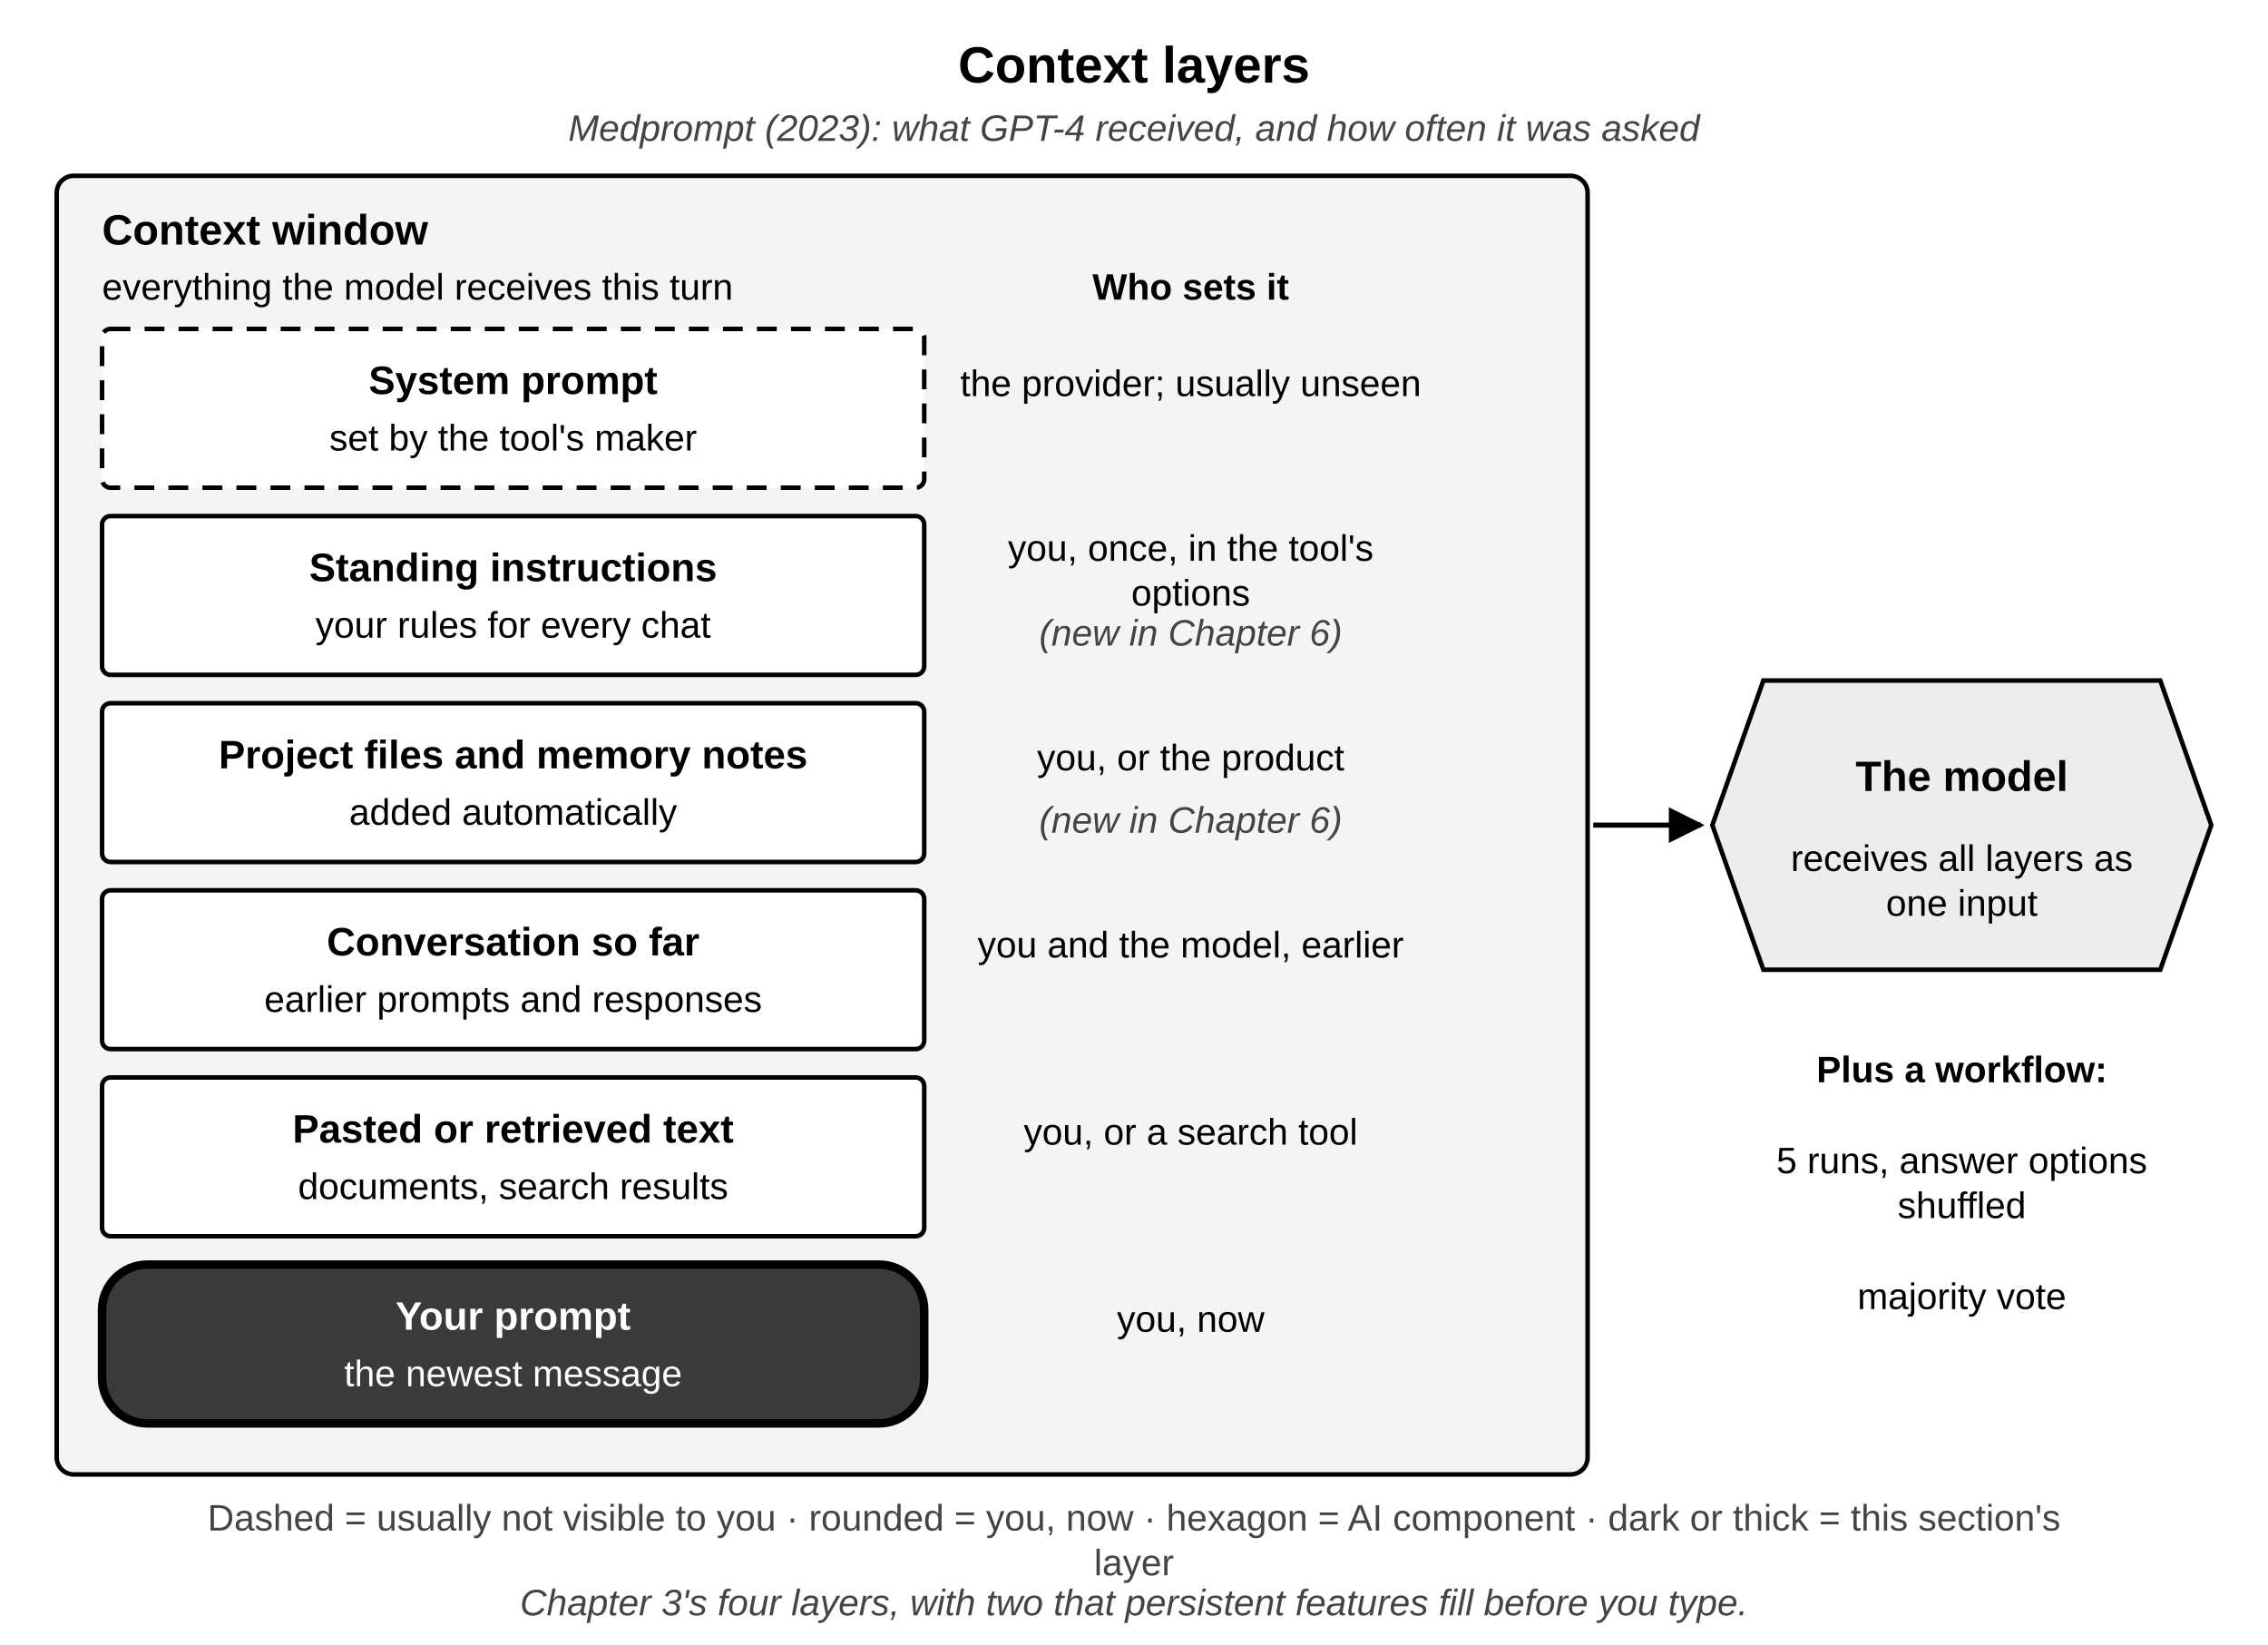
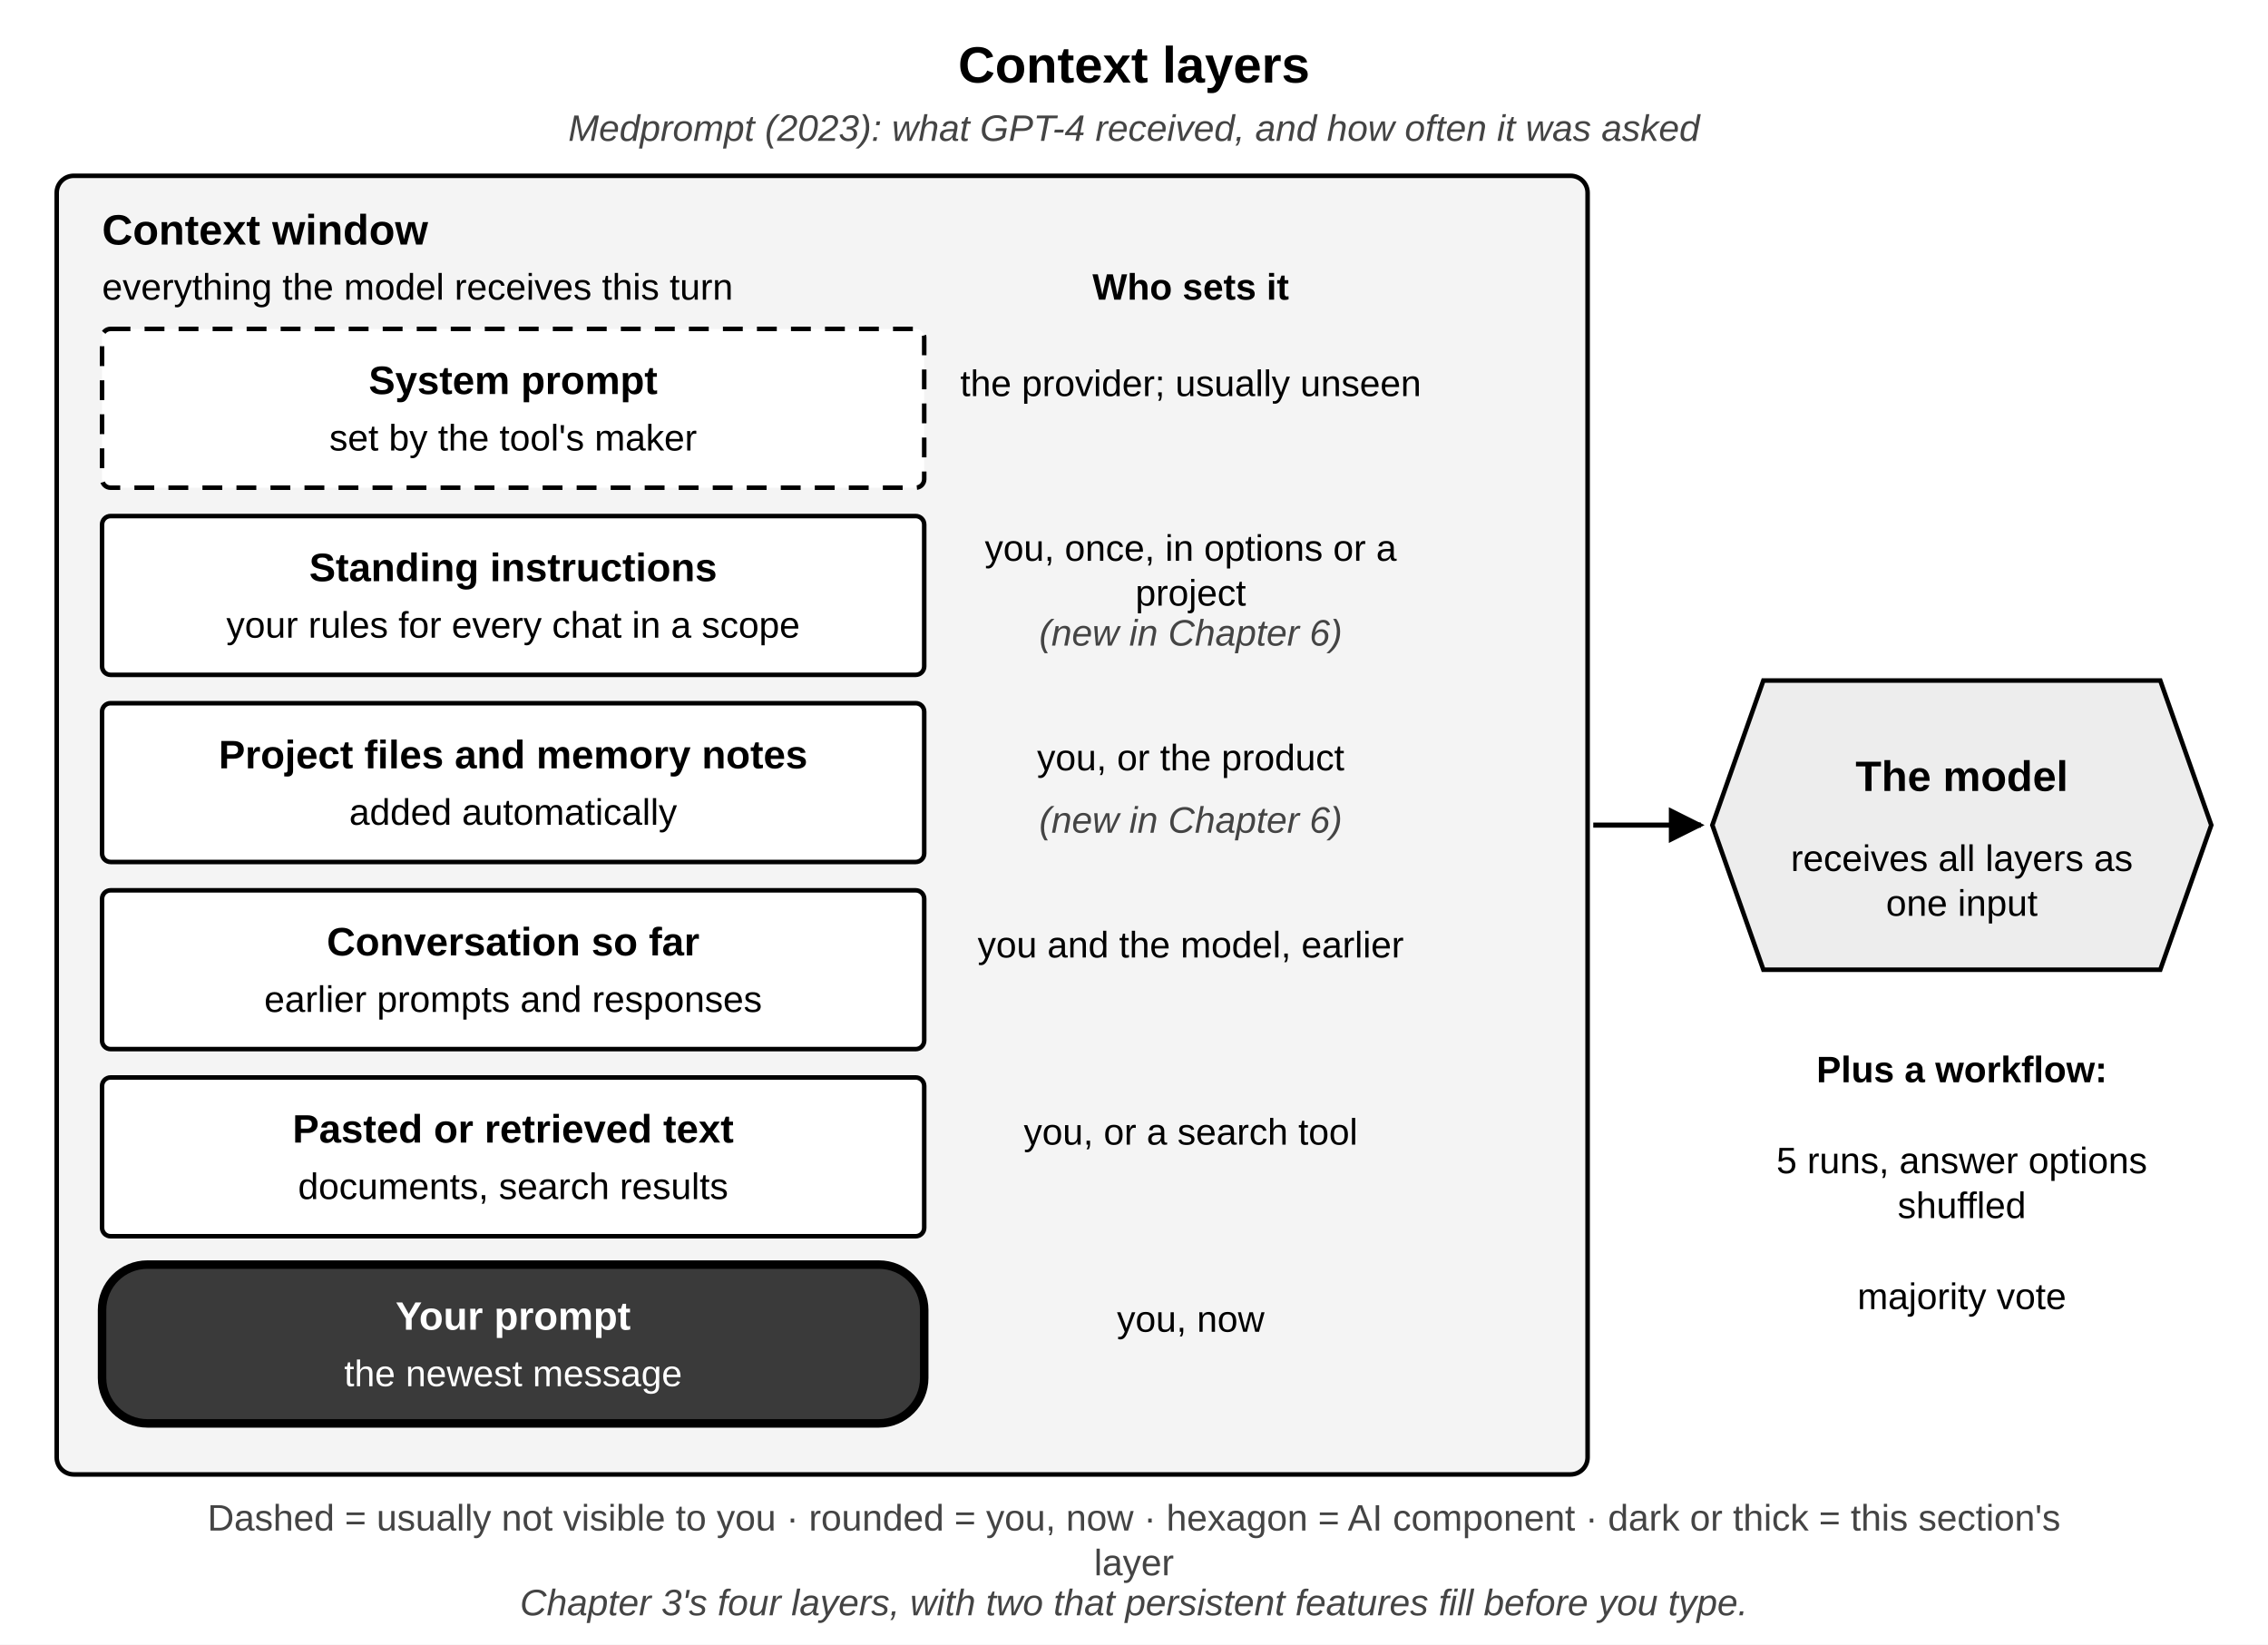
<svg xmlns="http://www.w3.org/2000/svg" viewBox="0 0 800 580" width="800" height="580" role="img" font-family="'Source Sans 3', 'Source Sans Pro', 'Helvetica Neue', Arial, sans-serif">
  <defs>
    <marker id="arrow-gray" viewBox="0 0 10 10" refX="9" refY="5" markerWidth="7" markerHeight="7" orient="auto-start-reverse">
      <path d="M0,0 L10,5 L0,10 z" fill="#000000" />
    </marker>
    <pattern id="hatch" patternUnits="userSpaceOnUse" width="8" height="8" patternTransform="rotate(45)">
      <rect width="8" height="8" fill="#FFFFFF" />
      <line x1="0" y1="0" x2="0" y2="8" stroke="#9A9A9A" stroke-width="1.3" />
    </pattern>
    <pattern id="dots" patternUnits="userSpaceOnUse" width="7" height="7">
      <rect width="7" height="7" fill="#FFFFFF" />
      <circle cx="3.5" cy="3.5" r="1.2" fill="#000" />
    </pattern>
  </defs>
  <rect width="800" height="580" fill="#FFFFFF" />
  <text x="400.0" y="24.0" font-size="18" font-weight="700" text-anchor="middle" dominant-baseline="middle" fill="#000000" style="">Context layers</text>
  <text x="400.0" y="46.0" font-size="13" font-weight="normal" text-anchor="middle" dominant-baseline="middle" fill="#444444" style="font-style:italic;">Medprompt (2023): what GPT-4 received, and how often it was asked</text>
  <rect x="20" y="62" width="540" height="458" rx="6" fill="#F4F4F4" stroke="#000000" stroke-width="1.6" />
  <text x="36.0" y="82.0" font-size="15" font-weight="700" text-anchor="start" dominant-baseline="middle" fill="#000000" style="">Context window</text>
  <text x="36.0" y="102.0" font-size="13" font-weight="normal" text-anchor="start" dominant-baseline="middle" fill="#000000" style="">everything the model receives this turn</text>
  <text x="420.0" y="102.0" font-size="13" font-weight="700" text-anchor="middle" dominant-baseline="middle" fill="#000000" style="">Who sets it</text>
  <rect x="36" y="116" width="290" height="56" rx="3" fill="#FFFFFF" stroke="#000000" stroke-width="1.6" stroke-dasharray="7 5" />
  <text x="181.0" y="135.0" font-size="14" font-weight="600" text-anchor="middle" dominant-baseline="middle" fill="#000000" style="">System prompt</text>
  <text x="181.0" y="155.2" font-size="13" font-weight="normal" text-anchor="middle" dominant-baseline="middle" fill="#000000" style="">set by the tool's maker</text>
  <text x="420.0" y="136.0" font-size="13" font-weight="normal" text-anchor="middle" dominant-baseline="middle" fill="#000000" style="">the provider; usually unseen</text>
  <rect x="36" y="182" width="290" height="56" rx="3" fill="#FFFFFF" stroke="#000000" stroke-width="1.6" />
  <text x="181.0" y="201.0" font-size="14" font-weight="600" text-anchor="middle" dominant-baseline="middle" fill="#000000" style="">Standing instructions</text>
-   <text x="181.0" y="221.2" font-size="13" font-weight="normal" text-anchor="middle" dominant-baseline="middle" fill="#000000" style="">your rules for every chat</text>
-   <text x="420.0" y="194.1" font-size="13" font-weight="normal" text-anchor="middle" dominant-baseline="middle" fill="#000000" style="">you, once, in the tool's</text>
-   <text x="420.0" y="209.9" font-size="13" font-weight="normal" text-anchor="middle" dominant-baseline="middle" fill="#000000" style="">options</text>
+   <text x="181.0" y="221.2" font-size="13" font-weight="normal" text-anchor="middle" dominant-baseline="middle" fill="#000000" style="">your rules for every chat in a scope</text>
+   <text x="420.0" y="194.1" font-size="13" font-weight="normal" text-anchor="middle" dominant-baseline="middle" fill="#000000" style="">you, once, in options or a</text>
+   <text x="420.0" y="209.9" font-size="13" font-weight="normal" text-anchor="middle" dominant-baseline="middle" fill="#000000" style="">project</text>
  <text x="420.0" y="224.0" font-size="13" font-weight="normal" text-anchor="middle" dominant-baseline="middle" fill="#444444" style="font-style:italic;">(new in Chapter 6)</text>
  <rect x="36" y="248" width="290" height="56" rx="3" fill="#FFFFFF" stroke="#000000" stroke-width="1.6" />
  <text x="181.0" y="267.0" font-size="14" font-weight="600" text-anchor="middle" dominant-baseline="middle" fill="#000000" style="">Project files and memory notes</text>
  <text x="181.0" y="287.2" font-size="13" font-weight="normal" text-anchor="middle" dominant-baseline="middle" fill="#000000" style="">added automatically</text>
  <text x="420.0" y="268.0" font-size="13" font-weight="normal" text-anchor="middle" dominant-baseline="middle" fill="#000000" style="">you, or the product</text>
  <text x="420.0" y="290.0" font-size="13" font-weight="normal" text-anchor="middle" dominant-baseline="middle" fill="#444444" style="font-style:italic;">(new in Chapter 6)</text>
  <rect x="36" y="314" width="290" height="56" rx="3" fill="#FFFFFF" stroke="#000000" stroke-width="1.6" />
  <text x="181.0" y="333.0" font-size="14" font-weight="600" text-anchor="middle" dominant-baseline="middle" fill="#000000" style="">Conversation so far</text>
  <text x="181.0" y="353.2" font-size="13" font-weight="normal" text-anchor="middle" dominant-baseline="middle" fill="#000000" style="">earlier prompts and responses</text>
  <text x="420.0" y="334.0" font-size="13" font-weight="normal" text-anchor="middle" dominant-baseline="middle" fill="#000000" style="">you and the model, earlier</text>
  <rect x="36" y="380" width="290" height="56" rx="3" fill="#FFFFFF" stroke="#000000" stroke-width="1.6" />
  <text x="181.0" y="399.0" font-size="14" font-weight="600" text-anchor="middle" dominant-baseline="middle" fill="#000000" style="">Pasted or retrieved text</text>
  <text x="181.0" y="419.2" font-size="13" font-weight="normal" text-anchor="middle" dominant-baseline="middle" fill="#000000" style="">documents, search results</text>
  <text x="420.0" y="400.0" font-size="13" font-weight="normal" text-anchor="middle" dominant-baseline="middle" fill="#000000" style="">you, or a search tool</text>
  <rect x="36" y="446" width="290" height="56" rx="16" fill="#3A3A3A" stroke="#000000" stroke-width="3" />
  <text x="181.0" y="465.0" font-size="14" font-weight="600" text-anchor="middle" dominant-baseline="middle" fill="#FFFFFF" style="">Your prompt</text>
  <text x="181.0" y="485.2" font-size="13" font-weight="normal" text-anchor="middle" dominant-baseline="middle" fill="#FFFFFF" style="">the newest message</text>
  <text x="420.0" y="466.0" font-size="13" font-weight="normal" text-anchor="middle" dominant-baseline="middle" fill="#000000" style="">you, now</text>
  <path d="M562.0,291.0 L600.0,291.0" fill="none" stroke="#000000" stroke-width="1.8" marker-end="url(#arrow-gray)" />
  <polygon points="622.0,240.0 762.0,240.0 780.0,291.0 762.0,342.0 622.0,342.0 604.0,291.0" fill="#EDEDED" stroke="#000000" stroke-width="1.6" />
  <text x="692.0" y="274.7" font-size="15" font-weight="600" text-anchor="middle" dominant-baseline="middle" fill="#000000" style="">The model</text>
  <text x="692.0" y="303.5" font-size="13" font-weight="normal" text-anchor="middle" dominant-baseline="middle" fill="#000000" style="">receives all layers as</text>
  <text x="692.0" y="319.3" font-size="13" font-weight="normal" text-anchor="middle" dominant-baseline="middle" fill="#000000" style="">one input</text>
  <text x="692.0" y="378.0" font-size="13" font-weight="600" text-anchor="middle" dominant-baseline="middle" fill="#000000" style="">Plus a workflow:</text>
  <text x="692.0" y="410.1" font-size="13" font-weight="normal" text-anchor="middle" dominant-baseline="middle" fill="#000000" style="">5 runs, answer options</text>
  <text x="692.0" y="425.9" font-size="13" font-weight="normal" text-anchor="middle" dominant-baseline="middle" fill="#000000" style="">shuffled</text>
  <text x="692.0" y="458.0" font-size="13" font-weight="normal" text-anchor="middle" dominant-baseline="middle" fill="#000000" style="">majority vote</text>
  <text x="400.0" y="536.1" font-size="13" font-weight="normal" text-anchor="middle" dominant-baseline="middle" fill="#444444" style="">Dashed = usually not visible to you · rounded = you, now · hexagon = AI component · dark or thick = this section's</text>
  <text x="400.0" y="551.9" font-size="13" font-weight="normal" text-anchor="middle" dominant-baseline="middle" fill="#444444" style="">layer</text>
  <text x="400.0" y="566.0" font-size="13" font-weight="normal" text-anchor="middle" dominant-baseline="middle" fill="#444444" style="font-style:italic;">Chapter 3's four layers, with two that persistent features fill before you type.</text>
</svg>
